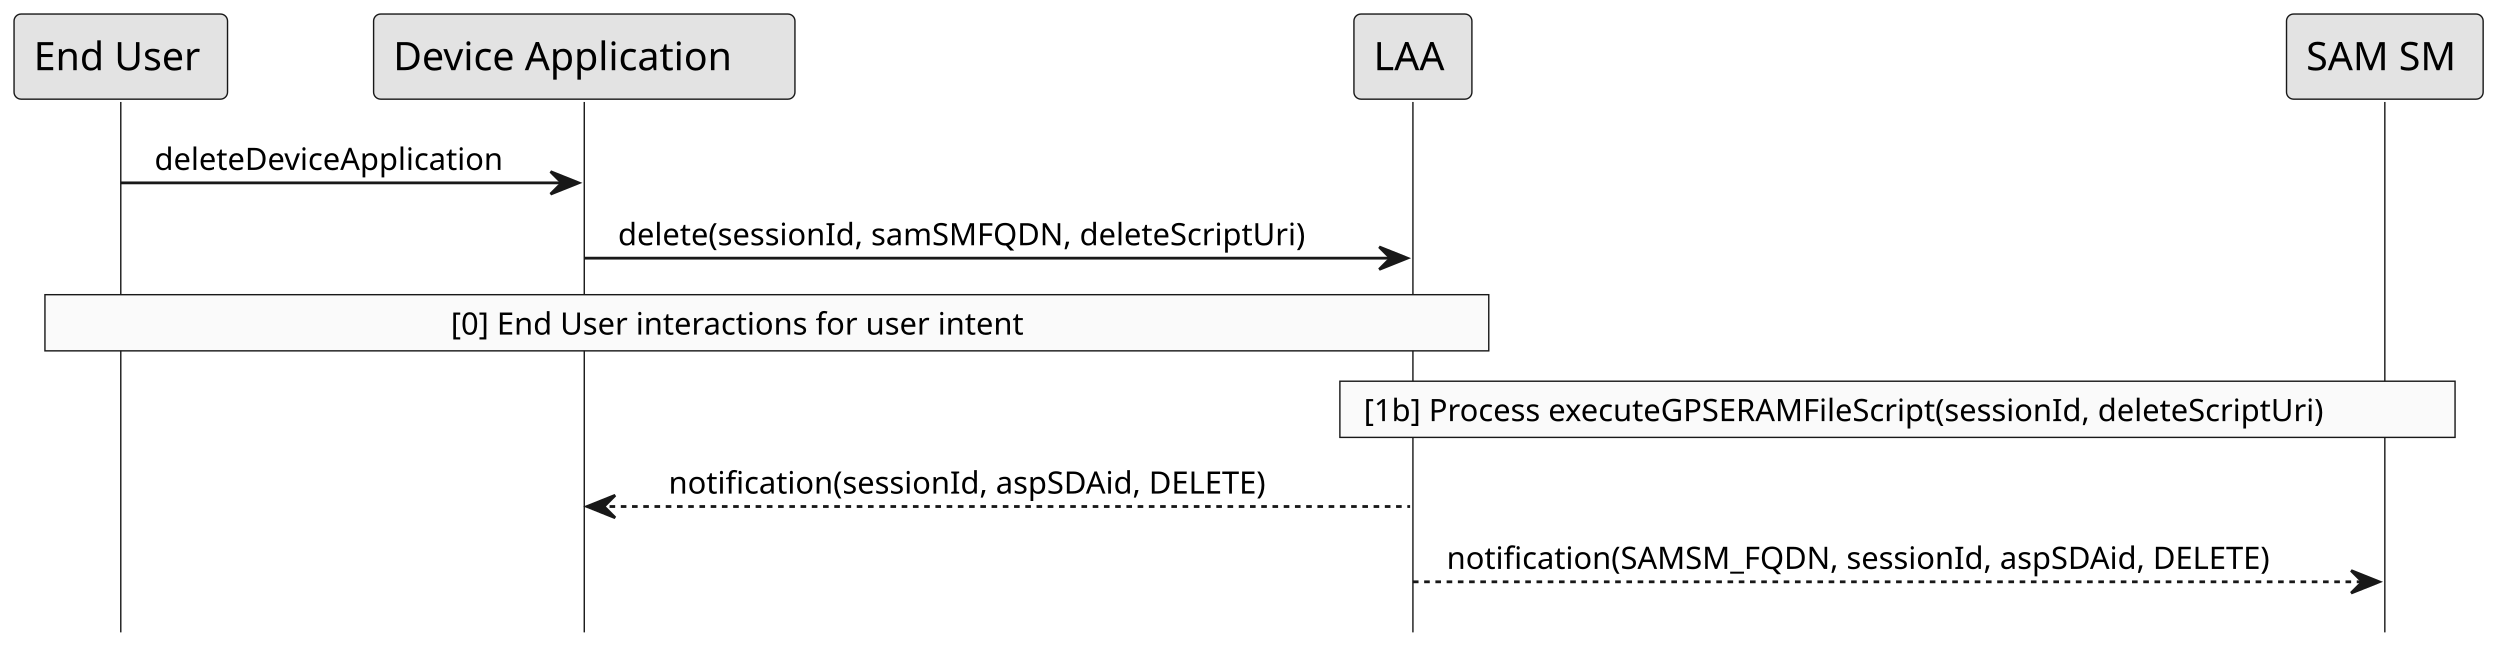
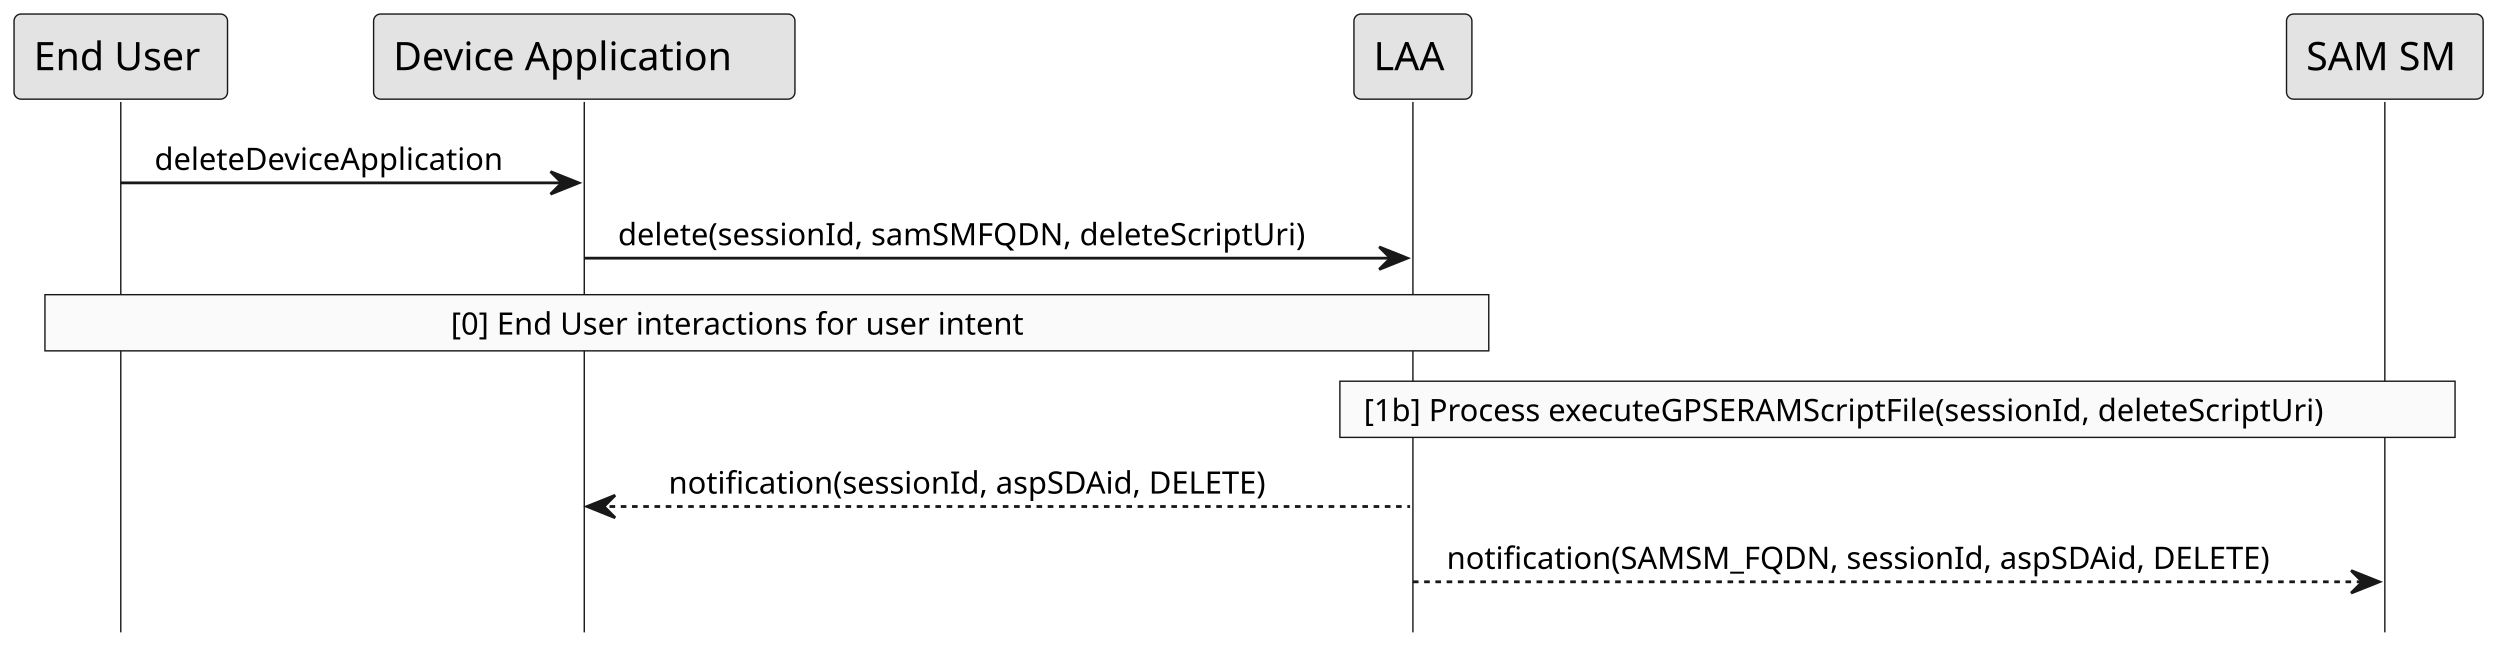
<svg xmlns="http://www.w3.org/2000/svg" contentStyleType="text/css" height="232px" preserveAspectRatio="none" style="width:890px;height:232px;background:#FFFFFF;" version="1.1" viewBox="0 0 890 232" width="890px" zoomAndPan="magnify">
  <defs />
  <g>
    <line style="stroke:#181818;stroke-width:0.5;" x1="43" x2="43" y1="36.297" y2="225.125" />
    <line style="stroke:#181818;stroke-width:0.5;" x1="208" x2="208" y1="36.297" y2="225.125" />
    <line style="stroke:#181818;stroke-width:0.5;" x1="503" x2="503" y1="36.297" y2="225.125" />
    <line style="stroke:#181818;stroke-width:0.5;" x1="849" x2="849" y1="36.297" y2="225.125" />
    <rect fill="#E3E3E3" height="30.297" rx="2.5" ry="2.5" style="stroke:#181818;stroke-width:0.5;" width="76" x="5" y="5" />
    <text fill="#000000" font-family="sans-serif" font-size="14" lengthAdjust="spacing" textLength="62" x="12" y="24.995">End User</text>
    <rect fill="#E3E3E3" height="30.297" rx="2.5" ry="2.5" style="stroke:#181818;stroke-width:0.5;" width="150" x="133" y="5" />
    <text fill="#000000" font-family="sans-serif" font-size="14" lengthAdjust="spacing" textLength="136" x="140" y="24.995">Device Application</text>
    <rect fill="#E3E3E3" height="30.297" rx="2.5" ry="2.5" style="stroke:#181818;stroke-width:0.5;" width="42" x="482" y="5" />
    <text fill="#000000" font-family="sans-serif" font-size="14" lengthAdjust="spacing" textLength="28" x="489" y="24.995">LAA</text>
    <rect fill="#E3E3E3" height="30.297" rx="2.5" ry="2.5" style="stroke:#181818;stroke-width:0.5;" width="70" x="814" y="5" />
    <text fill="#000000" font-family="sans-serif" font-size="14" lengthAdjust="spacing" textLength="56" x="821" y="24.995">SAM SM</text>
    <polygon fill="#181818" points="196,61.102,206,65.102,196,69.102,200,65.102" style="stroke:#181818;stroke-width:1.0;" />
    <line style="stroke:#181818;stroke-width:1.0;" x1="43" x2="202" y1="65.102" y2="65.102" />
    <text fill="#000000" font-family="sans-serif" font-size="11" lengthAdjust="spacing" textLength="141" x="55" y="60.507">deleteDeviceApplication</text>
    <polygon fill="#181818" points="491,87.906,501,91.906,491,95.906,495,91.906" style="stroke:#181818;stroke-width:1.0;" />
    <line style="stroke:#181818;stroke-width:1.0;" x1="208" x2="497" y1="91.906" y2="91.906" />
    <text fill="#000000" font-family="sans-serif" font-size="11" lengthAdjust="spacing" textLength="271" x="220" y="87.312">delete(sessionId, samSMFQDN, deleteScriptUri)</text>
    <rect fill="#FAFAFA" height="20" style="stroke:#181818;stroke-width:0.5;" width="514" x="16" y="104.906" />
    <text fill="#000000" font-family="sans-serif" font-size="11" lengthAdjust="spacing" textLength="225" x="160.5" y="119.117">[0] End User interactions for user intent</text>
    <rect fill="#FAFAFA" height="20" style="stroke:#181818;stroke-width:0.5;" width="397" x="477" y="135.711" />
-     <text fill="#000000" font-family="sans-serif" font-size="11" lengthAdjust="spacing" textLength="380" x="485.5" y="149.921">[1b] Process executeGPSERAMFileScript(sessionId, deleteScriptUri)</text>
+     <text fill="#000000" font-family="sans-serif" font-size="11" lengthAdjust="spacing" textLength="380" x="485.5" y="149.921">[1b] Process executeGPSERAMScriptFile(sessionId, deleteScriptUri)</text>
    <polygon fill="#181818" points="219,176.32,209,180.32,219,184.32,215,180.32" style="stroke:#181818;stroke-width:1.0;" />
    <line style="stroke:#181818;stroke-width:1.0;stroke-dasharray:2.0,2.0;" x1="213" x2="502" y1="180.32" y2="180.32" />
    <text fill="#000000" font-family="sans-serif" font-size="11" lengthAdjust="spacing" textLength="235" x="238" y="175.726">notification(sessionId, aspSDAid, DELETE)</text>
    <polygon fill="#181818" points="837,203.125,847,207.125,837,211.125,841,207.125" style="stroke:#181818;stroke-width:1.0;" />
    <line style="stroke:#181818;stroke-width:1.0;stroke-dasharray:2.0,2.0;" x1="503" x2="843" y1="207.125" y2="207.125" />
    <text fill="#000000" font-family="sans-serif" font-size="11" lengthAdjust="spacing" textLength="322" x="515" y="202.531">notification(SAMSM_FQDN, sessionId, aspSDAid, DELETE)</text>
  </g>
</svg>
